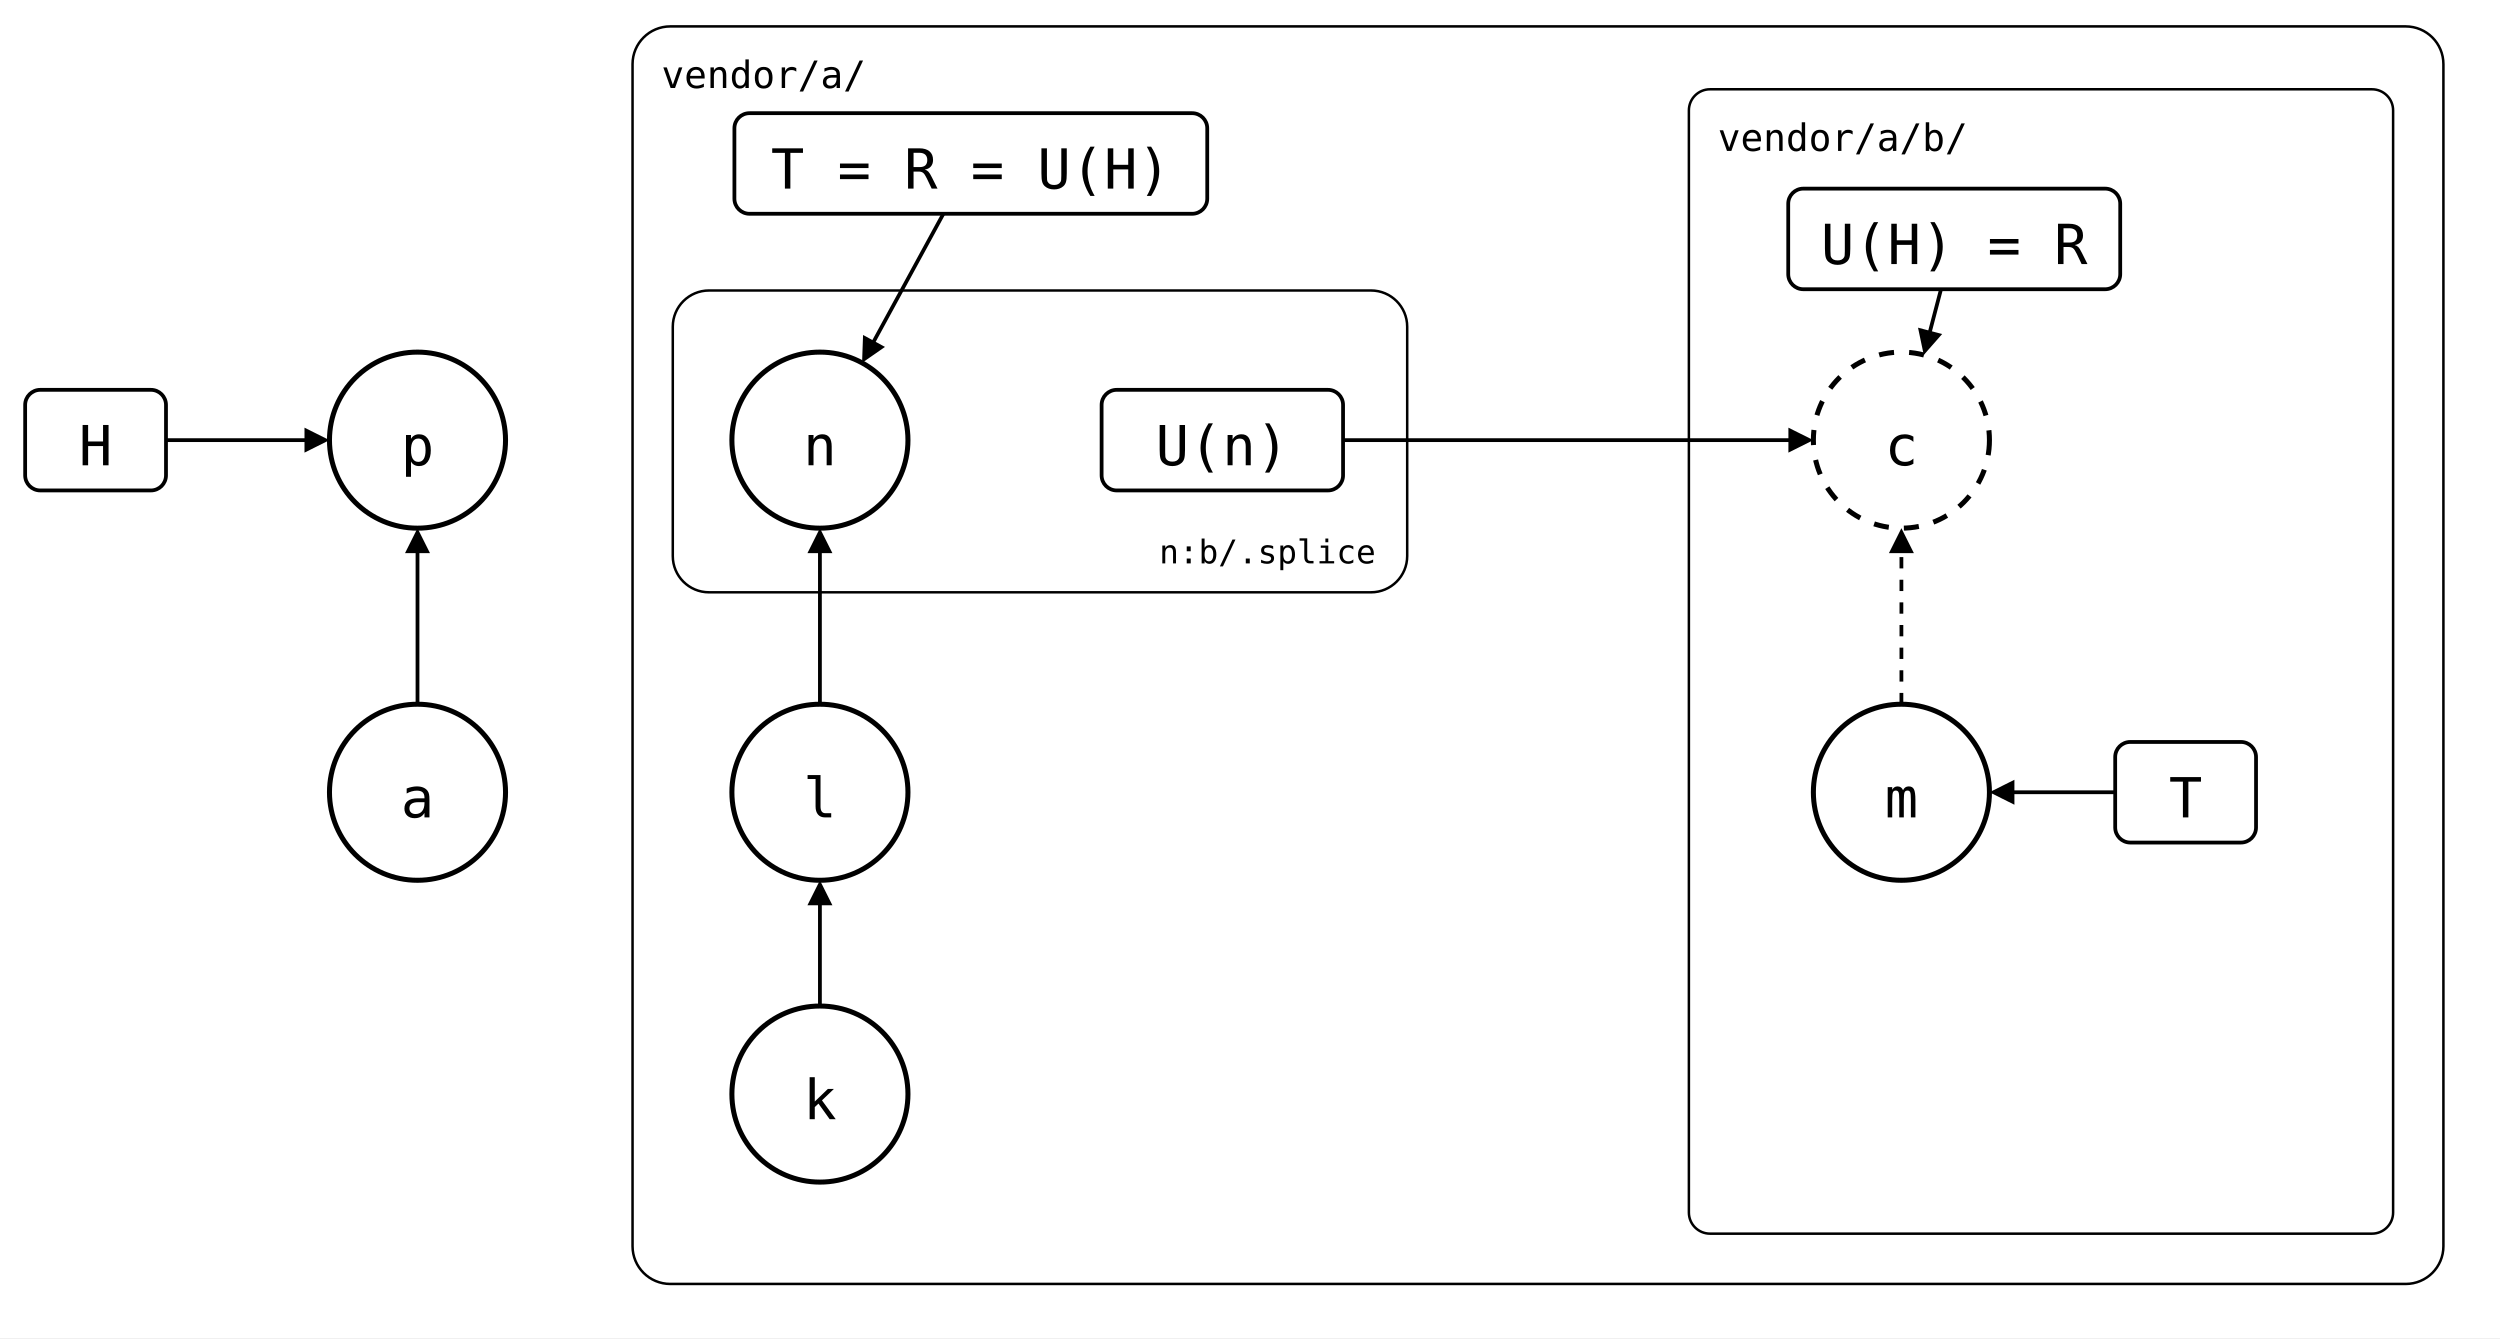
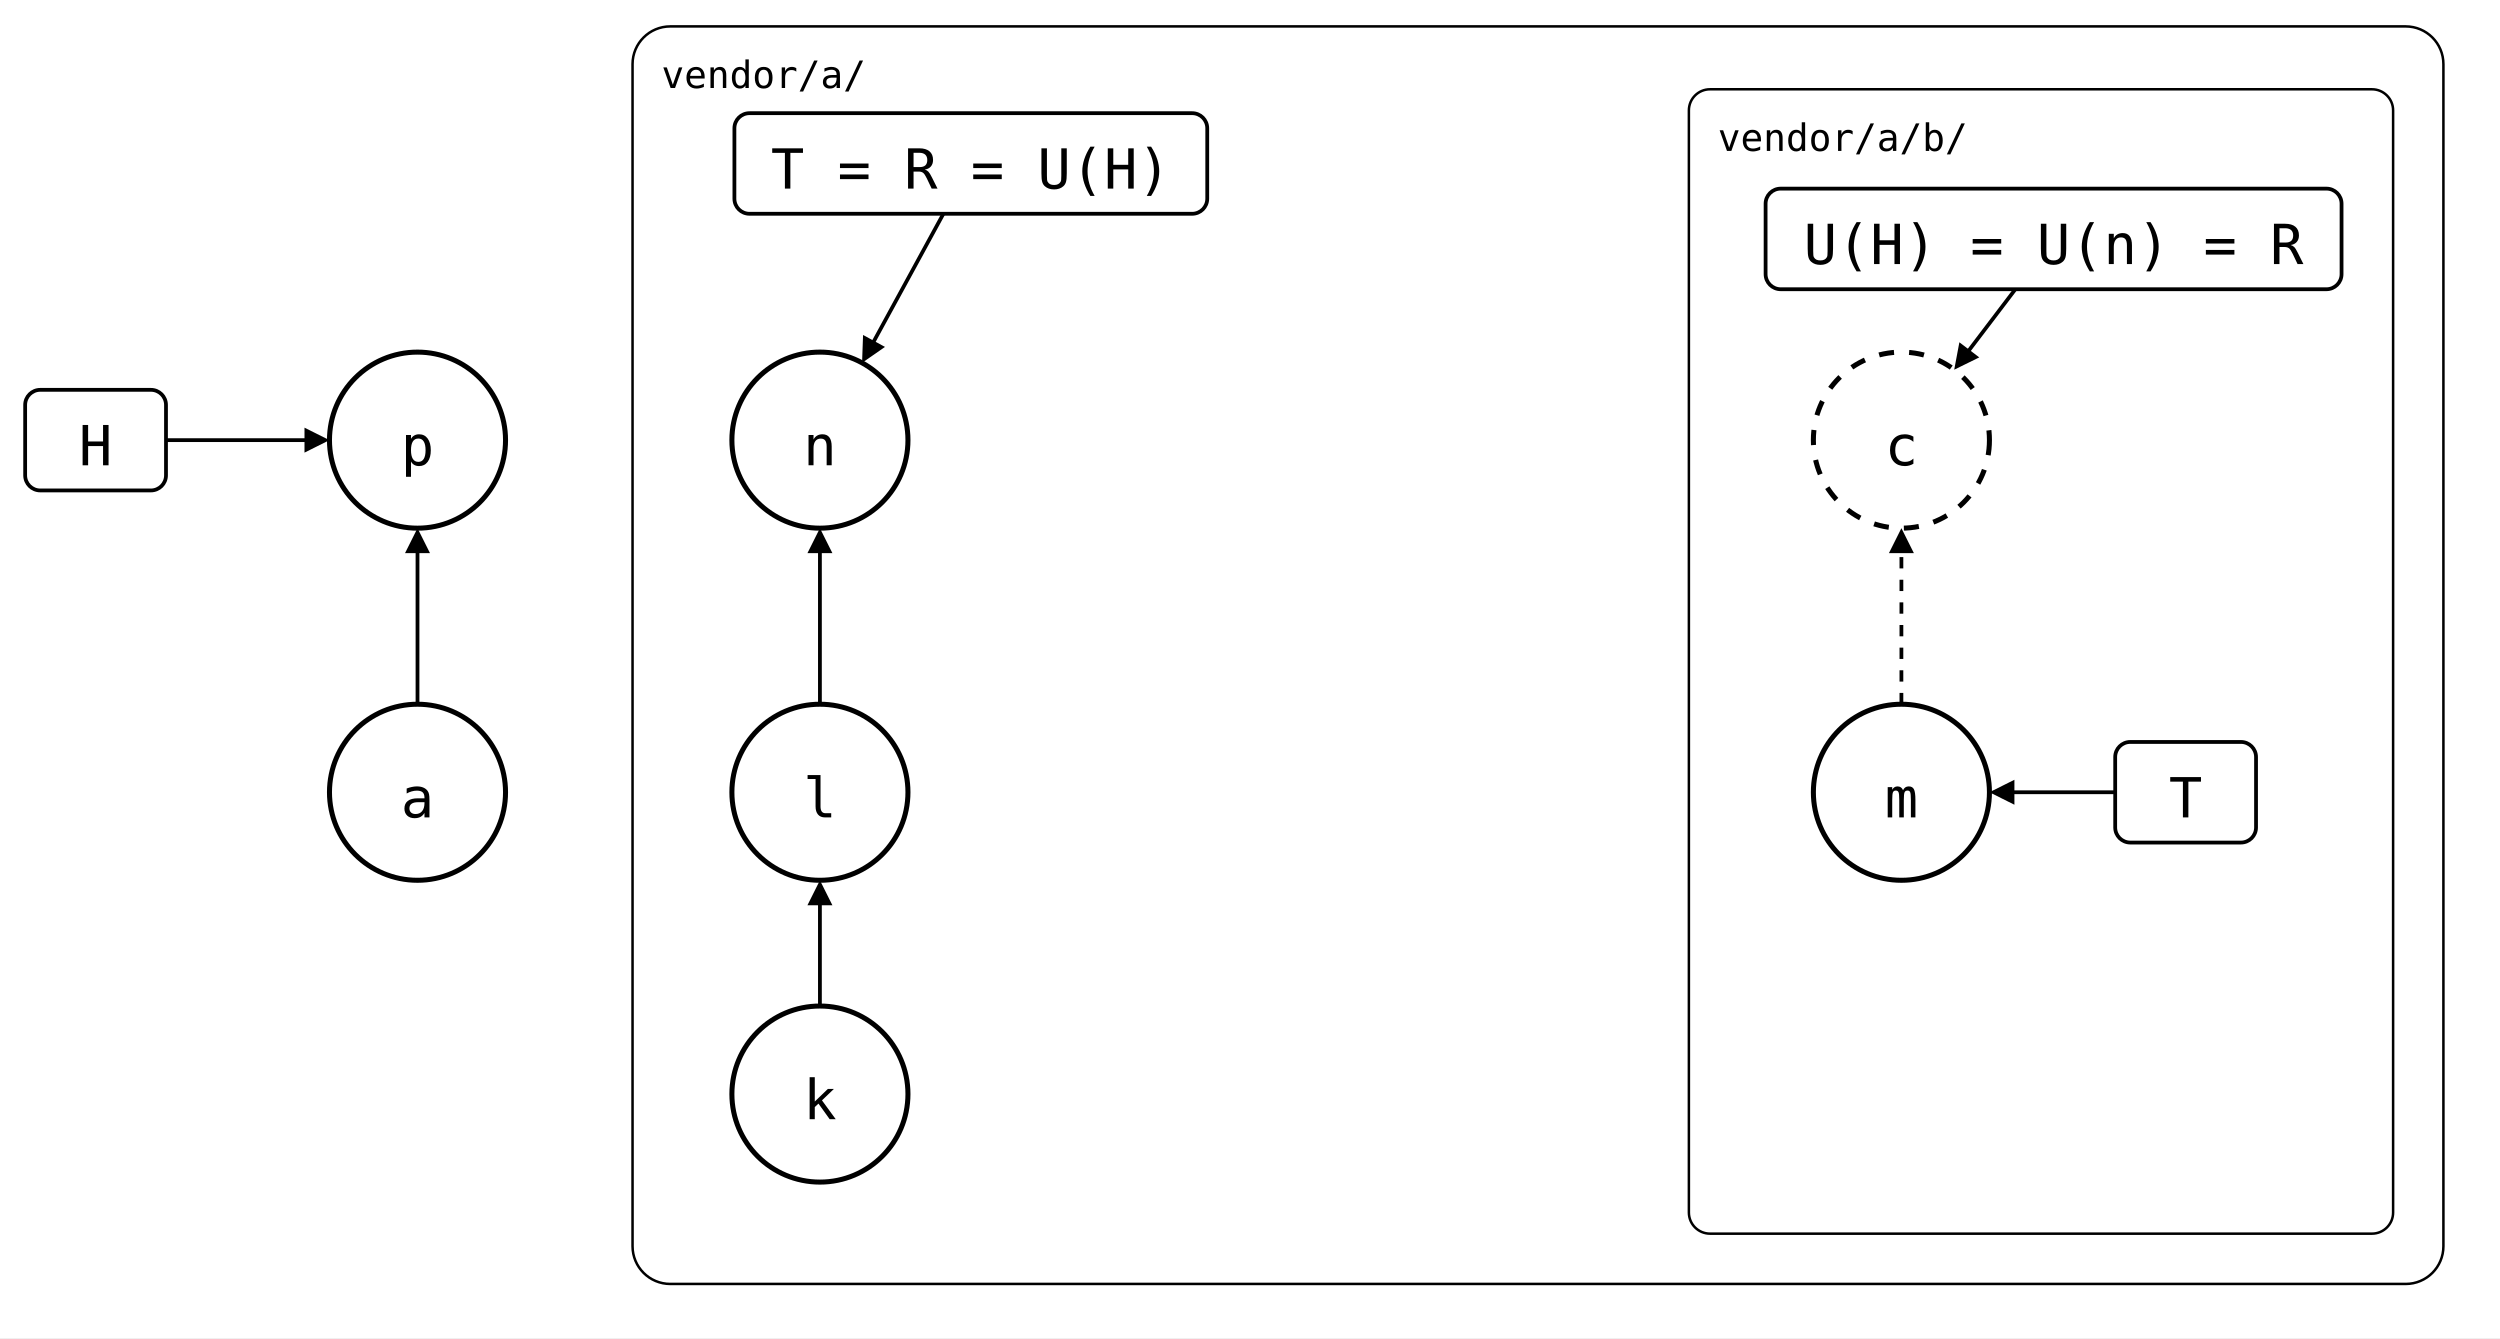
- <svg xmlns="http://www.w3.org/2000/svg" style="background: #ffffff; background-color: light-dark(#ffffff, #121212); color-scheme: light dark;" version="1.1" width="994px" height="532px" viewBox="0 0 994 532" id="ge-svg-H1mGq4w8-m_4WlPRr5qp" content="&lt;mxfile host=&quot;Electron&quot;&gt;&#10;  &lt;diagram name=&quot;dropped-below&quot; id=&quot;dropped-below&quot;&gt;&#10;    &lt;mxGraphModel grid=&quot;0&quot; gridSize=&quot;10&quot; guides=&quot;1&quot; tooltips=&quot;1&quot; connect=&quot;1&quot; arrows=&quot;1&quot; fold=&quot;0&quot; page=&quot;0&quot; pageScale=&quot;1&quot; pageWidth=&quot;850&quot; pageHeight=&quot;1100&quot; background=&quot;#ffffff&quot; math=&quot;0&quot; shadow=&quot;0&quot;&gt;&#10;      &lt;root&gt;&#10;        &lt;mxCell id=&quot;0&quot; /&gt;&#10;        &lt;mxCell id=&quot;1&quot; parent=&quot;0&quot; /&gt;&#10;        &lt;mxCell id=&quot;lane_a&quot; parent=&quot;1&quot; style=&quot;rounded=1;arcSize=3;fillColor=none;strokeWidth=1;fontSize=15;verticalAlign=top;align=left;spacingLeft=10;spacingTop=4;fontFamily=Roboto Mono,monospace;&quot; value=&quot;vendor/a/&quot; vertex=&quot;1&quot;&gt;&#10;          &lt;mxGeometry height=&quot;500&quot; width=&quot;720&quot; x=&quot;230&quot; y=&quot;20&quot; as=&quot;geometry&quot; /&gt;&#10;        &lt;/mxCell&gt;&#10;        &lt;mxCell id=&quot;lane_b&quot; parent=&quot;1&quot; style=&quot;rounded=1;arcSize=3;fillColor=none;strokeWidth=1;fontSize=15;verticalAlign=top;align=left;spacingLeft=10;spacingTop=4;fontFamily=Roboto Mono,monospace;&quot; value=&quot;vendor/a/b/&quot; vertex=&quot;1&quot;&gt;&#10;          &lt;mxGeometry height=&quot;455&quot; width=&quot;280&quot; x=&quot;650&quot; y=&quot;45&quot; as=&quot;geometry&quot; /&gt;&#10;        &lt;/mxCell&gt;&#10;        &lt;mxCell id=&quot;frame_n&quot; parent=&quot;1&quot; style=&quot;rounded=1;arcSize=12;fillColor=none;strokeWidth=1;fontSize=13;verticalAlign=bottom;spacingBottom=6;spacingLeft=10;spacingRight=10;fontFamily=Roboto Mono,monospace;align=right;&quot; value=&quot;n:b/.splice&quot; vertex=&quot;1&quot;&gt;&#10;          &lt;mxGeometry height=&quot;120&quot; width=&quot;292&quot; x=&quot;246&quot; y=&quot;125&quot; as=&quot;geometry&quot; /&gt;&#10;        &lt;/mxCell&gt;&#10;        &lt;mxCell id=&quot;a&quot; parent=&quot;1&quot; style=&quot;ellipse;aspect=fixed;strokeWidth=2;fontSize=22;fontFamily=Roboto Mono,monospace;&quot; value=&quot;a&quot; vertex=&quot;1&quot;&gt;&#10;          &lt;mxGeometry height=&quot;70&quot; width=&quot;70&quot; x=&quot;110&quot; y=&quot;290&quot; as=&quot;geometry&quot; /&gt;&#10;        &lt;/mxCell&gt;&#10;        &lt;mxCell id=&quot;p&quot; parent=&quot;1&quot; style=&quot;ellipse;aspect=fixed;strokeWidth=2;fontSize=22;fontFamily=Roboto Mono,monospace;&quot; value=&quot;p&quot; vertex=&quot;1&quot;&gt;&#10;          &lt;mxGeometry height=&quot;70&quot; width=&quot;70&quot; x=&quot;110&quot; y=&quot;150&quot; as=&quot;geometry&quot; /&gt;&#10;        &lt;/mxCell&gt;&#10;        &lt;mxCell id=&quot;k&quot; parent=&quot;1&quot; style=&quot;ellipse;aspect=fixed;strokeWidth=2;fontSize=22;fontFamily=Roboto Mono,monospace;&quot; value=&quot;k&quot; vertex=&quot;1&quot;&gt;&#10;          &lt;mxGeometry height=&quot;70&quot; width=&quot;70&quot; x=&quot;270&quot; y=&quot;410&quot; as=&quot;geometry&quot; /&gt;&#10;        &lt;/mxCell&gt;&#10;        &lt;mxCell id=&quot;l&quot; parent=&quot;1&quot; style=&quot;ellipse;aspect=fixed;strokeWidth=2;fontSize=22;fontFamily=Roboto Mono,monospace;&quot; value=&quot;l&quot; vertex=&quot;1&quot;&gt;&#10;          &lt;mxGeometry height=&quot;70&quot; width=&quot;70&quot; x=&quot;270&quot; y=&quot;290&quot; as=&quot;geometry&quot; /&gt;&#10;        &lt;/mxCell&gt;&#10;        &lt;mxCell id=&quot;n&quot; parent=&quot;1&quot; style=&quot;ellipse;aspect=fixed;strokeWidth=2;fontSize=22;fontFamily=Roboto Mono,monospace;&quot; value=&quot;n&quot; vertex=&quot;1&quot;&gt;&#10;          &lt;mxGeometry height=&quot;70&quot; width=&quot;70&quot; x=&quot;270&quot; y=&quot;150&quot; as=&quot;geometry&quot; /&gt;&#10;        &lt;/mxCell&gt;&#10;        &lt;mxCell id=&quot;m&quot; parent=&quot;1&quot; style=&quot;ellipse;aspect=fixed;strokeWidth=2;fontSize=22;fontFamily=Roboto Mono,monospace;&quot; value=&quot;m&quot; vertex=&quot;1&quot;&gt;&#10;          &lt;mxGeometry height=&quot;70&quot; width=&quot;70&quot; x=&quot;700&quot; y=&quot;290&quot; as=&quot;geometry&quot; /&gt;&#10;        &lt;/mxCell&gt;&#10;        &lt;mxCell id=&quot;c&quot; parent=&quot;1&quot; style=&quot;ellipse;aspect=fixed;strokeWidth=2;fontSize=22;fontFamily=Roboto Mono,monospace;dashed=1;&quot; value=&quot;c&quot; vertex=&quot;1&quot;&gt;&#10;          &lt;mxGeometry height=&quot;70&quot; width=&quot;70&quot; x=&quot;700&quot; y=&quot;150&quot; as=&quot;geometry&quot; /&gt;&#10;        &lt;/mxCell&gt;&#10;        &lt;mxCell id=&quot;box0&quot; parent=&quot;1&quot; style=&quot;rounded=1;strokeWidth=1.5;fontSize=22;fontFamily=Roboto Mono,monospace;&quot; value=&quot;H&quot; vertex=&quot;1&quot;&gt;&#10;          &lt;mxGeometry height=&quot;40&quot; width=&quot;56&quot; x=&quot;-11&quot; y=&quot;165&quot; as=&quot;geometry&quot; /&gt;&#10;        &lt;/mxCell&gt;&#10;        &lt;mxCell id=&quot;box1&quot; parent=&quot;1&quot; style=&quot;rounded=1;strokeWidth=1.5;fontSize=22;fontFamily=Roboto Mono,monospace;&quot; value=&quot;T = R = U(H)&quot; vertex=&quot;1&quot;&gt;&#10;          &lt;mxGeometry height=&quot;40&quot; width=&quot;188&quot; x=&quot;271&quot; y=&quot;55&quot; as=&quot;geometry&quot; /&gt;&#10;        &lt;/mxCell&gt;&#10;        &lt;mxCell id=&quot;box2&quot; parent=&quot;1&quot; style=&quot;rounded=1;strokeWidth=1.5;fontSize=22;fontFamily=Roboto Mono,monospace;&quot; value=&quot;U(n)&quot; vertex=&quot;1&quot;&gt;&#10;          &lt;mxGeometry height=&quot;40&quot; width=&quot;96&quot; x=&quot;417&quot; y=&quot;165&quot; as=&quot;geometry&quot; /&gt;&#10;        &lt;/mxCell&gt;&#10;        &lt;mxCell id=&quot;box3&quot; parent=&quot;1&quot; style=&quot;rounded=1;strokeWidth=1.5;fontSize=22;fontFamily=Roboto Mono,monospace;&quot; value=&quot;U(H) = R&quot; vertex=&quot;1&quot;&gt;&#10;          &lt;mxGeometry height=&quot;40&quot; width=&quot;132&quot; x=&quot;690&quot; y=&quot;85&quot; as=&quot;geometry&quot; /&gt;&#10;        &lt;/mxCell&gt;&#10;        &lt;mxCell id=&quot;box4&quot; parent=&quot;1&quot; style=&quot;rounded=1;strokeWidth=1.5;fontSize=22;fontFamily=Roboto Mono,monospace;&quot; value=&quot;T&quot; vertex=&quot;1&quot;&gt;&#10;          &lt;mxGeometry height=&quot;40&quot; width=&quot;56&quot; x=&quot;820&quot; y=&quot;305&quot; as=&quot;geometry&quot; /&gt;&#10;        &lt;/mxCell&gt;&#10;        &lt;mxCell id=&quot;e0&quot; edge=&quot;1&quot; parent=&quot;1&quot; source=&quot;a&quot; style=&quot;endArrow=block;endFill=1;html=1;strokeWidth=1.5;rounded=0;&quot; target=&quot;p&quot;&gt;&#10;          &lt;mxGeometry relative=&quot;1&quot; as=&quot;geometry&quot; /&gt;&#10;        &lt;/mxCell&gt;&#10;        &lt;mxCell id=&quot;e1&quot; edge=&quot;1&quot; parent=&quot;1&quot; source=&quot;k&quot; style=&quot;endArrow=block;endFill=1;html=1;strokeWidth=1.5;rounded=0;&quot; target=&quot;l&quot;&gt;&#10;          &lt;mxGeometry relative=&quot;1&quot; as=&quot;geometry&quot; /&gt;&#10;        &lt;/mxCell&gt;&#10;        &lt;mxCell id=&quot;e2&quot; edge=&quot;1&quot; parent=&quot;1&quot; source=&quot;l&quot; style=&quot;endArrow=block;endFill=1;html=1;strokeWidth=1.5;rounded=0;&quot; target=&quot;n&quot;&gt;&#10;          &lt;mxGeometry relative=&quot;1&quot; as=&quot;geometry&quot; /&gt;&#10;        &lt;/mxCell&gt;&#10;        &lt;mxCell id=&quot;e3&quot; edge=&quot;1&quot; parent=&quot;1&quot; source=&quot;m&quot; style=&quot;endArrow=block;endFill=1;html=1;strokeWidth=1.5;rounded=0;dashed=1;&quot; target=&quot;c&quot;&gt;&#10;          &lt;mxGeometry relative=&quot;1&quot; as=&quot;geometry&quot; /&gt;&#10;        &lt;/mxCell&gt;&#10;        &lt;mxCell id=&quot;e4&quot; edge=&quot;1&quot; parent=&quot;1&quot; source=&quot;box0&quot; style=&quot;endArrow=block;endFill=1;html=1;strokeWidth=1.5;rounded=0;&quot; target=&quot;p&quot;&gt;&#10;          &lt;mxGeometry relative=&quot;1&quot; as=&quot;geometry&quot; /&gt;&#10;        &lt;/mxCell&gt;&#10;        &lt;mxCell id=&quot;e5&quot; edge=&quot;1&quot; parent=&quot;1&quot; source=&quot;box1&quot; style=&quot;endArrow=block;endFill=1;html=1;strokeWidth=1.5;rounded=0;&quot; target=&quot;n&quot;&gt;&#10;          &lt;mxGeometry relative=&quot;1&quot; as=&quot;geometry&quot; /&gt;&#10;        &lt;/mxCell&gt;&#10;        &lt;mxCell id=&quot;e6&quot; edge=&quot;1&quot; parent=&quot;1&quot; source=&quot;box2&quot; style=&quot;endArrow=block;endFill=1;html=1;strokeWidth=1.5;rounded=0;&quot; target=&quot;c&quot;&gt;&#10;          &lt;mxGeometry relative=&quot;1&quot; as=&quot;geometry&quot; /&gt;&#10;        &lt;/mxCell&gt;&#10;        &lt;mxCell id=&quot;e7&quot; edge=&quot;1&quot; parent=&quot;1&quot; source=&quot;box3&quot; style=&quot;endArrow=block;endFill=1;html=1;strokeWidth=1.5;rounded=0;&quot; target=&quot;c&quot;&gt;&#10;          &lt;mxGeometry relative=&quot;1&quot; as=&quot;geometry&quot; /&gt;&#10;        &lt;/mxCell&gt;&#10;        &lt;mxCell id=&quot;e8&quot; edge=&quot;1&quot; parent=&quot;1&quot; source=&quot;box4&quot; style=&quot;endArrow=block;endFill=1;html=1;strokeWidth=1.5;rounded=0;&quot; target=&quot;m&quot;&gt;&#10;          &lt;mxGeometry relative=&quot;1&quot; as=&quot;geometry&quot; /&gt;&#10;        &lt;/mxCell&gt;&#10;      &lt;/root&gt;&#10;    &lt;/mxGraphModel&gt;&#10;  &lt;/diagram&gt;&#10;&lt;/mxfile&gt;&#10;">
-   <style type="text/css">@supports (color: light-dark(#000, #fff)) { #ge-svg-H1mGq4w8-m_4WlPRr5qp { --ge-adaptive-bg: light-dark(#ffffff, var(--ge-dark-color, #121212)); } }</style>
+ <svg xmlns="http://www.w3.org/2000/svg" style="background: #ffffff; background-color: light-dark(#ffffff, #121212); color-scheme: light dark;" version="1.1" width="994px" height="532px" viewBox="0 0 994 532" id="ge-svg-4dczmZAOKQWr54X44VPQ" content="&lt;mxfile host=&quot;Electron&quot;&gt;&#10;  &lt;diagram name=&quot;dropped-below&quot; id=&quot;dropped-below&quot;&gt;&#10;    &lt;mxGraphModel grid=&quot;0&quot; gridSize=&quot;10&quot; guides=&quot;1&quot; tooltips=&quot;1&quot; connect=&quot;1&quot; arrows=&quot;1&quot; fold=&quot;0&quot; page=&quot;0&quot; pageScale=&quot;1&quot; pageWidth=&quot;850&quot; pageHeight=&quot;1100&quot; background=&quot;#ffffff&quot; math=&quot;0&quot; shadow=&quot;0&quot;&gt;&#10;      &lt;root&gt;&#10;        &lt;mxCell id=&quot;0&quot; /&gt;&#10;        &lt;mxCell id=&quot;1&quot; parent=&quot;0&quot; /&gt;&#10;        &lt;mxCell id=&quot;lane_a&quot; parent=&quot;1&quot; style=&quot;rounded=1;arcSize=3;fillColor=none;strokeWidth=1;fontSize=15;verticalAlign=top;align=left;spacingLeft=10;spacingTop=4;fontFamily=Roboto Mono,monospace;&quot; value=&quot;vendor/a/&quot; vertex=&quot;1&quot;&gt;&#10;          &lt;mxGeometry height=&quot;500&quot; width=&quot;720&quot; x=&quot;230&quot; y=&quot;20&quot; as=&quot;geometry&quot; /&gt;&#10;        &lt;/mxCell&gt;&#10;        &lt;mxCell id=&quot;lane_b&quot; parent=&quot;1&quot; style=&quot;rounded=1;arcSize=3;fillColor=none;strokeWidth=1;fontSize=15;verticalAlign=top;align=left;spacingLeft=10;spacingTop=4;fontFamily=Roboto Mono,monospace;&quot; value=&quot;vendor/a/b/&quot; vertex=&quot;1&quot;&gt;&#10;          &lt;mxGeometry height=&quot;455&quot; width=&quot;280&quot; x=&quot;650&quot; y=&quot;45&quot; as=&quot;geometry&quot; /&gt;&#10;        &lt;/mxCell&gt;&#10;        &lt;mxCell id=&quot;a&quot; parent=&quot;1&quot; style=&quot;ellipse;aspect=fixed;strokeWidth=2;fontSize=22;fontFamily=Roboto Mono,monospace;&quot; value=&quot;a&quot; vertex=&quot;1&quot;&gt;&#10;          &lt;mxGeometry height=&quot;70&quot; width=&quot;70&quot; x=&quot;110&quot; y=&quot;290&quot; as=&quot;geometry&quot; /&gt;&#10;        &lt;/mxCell&gt;&#10;        &lt;mxCell id=&quot;p&quot; parent=&quot;1&quot; style=&quot;ellipse;aspect=fixed;strokeWidth=2;fontSize=22;fontFamily=Roboto Mono,monospace;&quot; value=&quot;p&quot; vertex=&quot;1&quot;&gt;&#10;          &lt;mxGeometry height=&quot;70&quot; width=&quot;70&quot; x=&quot;110&quot; y=&quot;150&quot; as=&quot;geometry&quot; /&gt;&#10;        &lt;/mxCell&gt;&#10;        &lt;mxCell id=&quot;k&quot; parent=&quot;1&quot; style=&quot;ellipse;aspect=fixed;strokeWidth=2;fontSize=22;fontFamily=Roboto Mono,monospace;&quot; value=&quot;k&quot; vertex=&quot;1&quot;&gt;&#10;          &lt;mxGeometry height=&quot;70&quot; width=&quot;70&quot; x=&quot;270&quot; y=&quot;410&quot; as=&quot;geometry&quot; /&gt;&#10;        &lt;/mxCell&gt;&#10;        &lt;mxCell id=&quot;l&quot; parent=&quot;1&quot; style=&quot;ellipse;aspect=fixed;strokeWidth=2;fontSize=22;fontFamily=Roboto Mono,monospace;&quot; value=&quot;l&quot; vertex=&quot;1&quot;&gt;&#10;          &lt;mxGeometry height=&quot;70&quot; width=&quot;70&quot; x=&quot;270&quot; y=&quot;290&quot; as=&quot;geometry&quot; /&gt;&#10;        &lt;/mxCell&gt;&#10;        &lt;mxCell id=&quot;n&quot; parent=&quot;1&quot; style=&quot;ellipse;aspect=fixed;strokeWidth=2;fontSize=22;fontFamily=Roboto Mono,monospace;&quot; value=&quot;n&quot; vertex=&quot;1&quot;&gt;&#10;          &lt;mxGeometry height=&quot;70&quot; width=&quot;70&quot; x=&quot;270&quot; y=&quot;150&quot; as=&quot;geometry&quot; /&gt;&#10;        &lt;/mxCell&gt;&#10;        &lt;mxCell id=&quot;m&quot; parent=&quot;1&quot; style=&quot;ellipse;aspect=fixed;strokeWidth=2;fontSize=22;fontFamily=Roboto Mono,monospace;&quot; value=&quot;m&quot; vertex=&quot;1&quot;&gt;&#10;          &lt;mxGeometry height=&quot;70&quot; width=&quot;70&quot; x=&quot;700&quot; y=&quot;290&quot; as=&quot;geometry&quot; /&gt;&#10;        &lt;/mxCell&gt;&#10;        &lt;mxCell id=&quot;c&quot; parent=&quot;1&quot; style=&quot;ellipse;aspect=fixed;strokeWidth=2;fontSize=22;fontFamily=Roboto Mono,monospace;dashed=1;&quot; value=&quot;c&quot; vertex=&quot;1&quot;&gt;&#10;          &lt;mxGeometry height=&quot;70&quot; width=&quot;70&quot; x=&quot;700&quot; y=&quot;150&quot; as=&quot;geometry&quot; /&gt;&#10;        &lt;/mxCell&gt;&#10;        &lt;mxCell id=&quot;box0&quot; parent=&quot;1&quot; style=&quot;rounded=1;strokeWidth=1.5;fontSize=22;fontFamily=Roboto Mono,monospace;&quot; value=&quot;H&quot; vertex=&quot;1&quot;&gt;&#10;          &lt;mxGeometry height=&quot;40&quot; width=&quot;56&quot; x=&quot;-11&quot; y=&quot;165&quot; as=&quot;geometry&quot; /&gt;&#10;        &lt;/mxCell&gt;&#10;        &lt;mxCell id=&quot;box1&quot; parent=&quot;1&quot; style=&quot;rounded=1;strokeWidth=1.5;fontSize=22;fontFamily=Roboto Mono,monospace;&quot; value=&quot;T = R = U(H)&quot; vertex=&quot;1&quot;&gt;&#10;          &lt;mxGeometry height=&quot;40&quot; width=&quot;188&quot; x=&quot;271&quot; y=&quot;55&quot; as=&quot;geometry&quot; /&gt;&#10;        &lt;/mxCell&gt;&#10;        &lt;mxCell id=&quot;box3&quot; parent=&quot;1&quot; style=&quot;rounded=1;strokeWidth=1.5;fontSize=22;fontFamily=Roboto Mono,monospace;&quot; value=&quot;U(H) = U(n) = R&quot; vertex=&quot;1&quot;&gt;&#10;          &lt;mxGeometry height=&quot;40&quot; width=&quot;229&quot; x=&quot;681&quot; y=&quot;85&quot; as=&quot;geometry&quot; /&gt;&#10;        &lt;/mxCell&gt;&#10;        &lt;mxCell id=&quot;box4&quot; parent=&quot;1&quot; style=&quot;rounded=1;strokeWidth=1.5;fontSize=22;fontFamily=Roboto Mono,monospace;&quot; value=&quot;T&quot; vertex=&quot;1&quot;&gt;&#10;          &lt;mxGeometry height=&quot;40&quot; width=&quot;56&quot; x=&quot;820&quot; y=&quot;305&quot; as=&quot;geometry&quot; /&gt;&#10;        &lt;/mxCell&gt;&#10;        &lt;mxCell id=&quot;e0&quot; edge=&quot;1&quot; parent=&quot;1&quot; source=&quot;a&quot; style=&quot;endArrow=block;endFill=1;html=1;strokeWidth=1.5;rounded=0;&quot; target=&quot;p&quot;&gt;&#10;          &lt;mxGeometry relative=&quot;1&quot; as=&quot;geometry&quot; /&gt;&#10;        &lt;/mxCell&gt;&#10;        &lt;mxCell id=&quot;e1&quot; edge=&quot;1&quot; parent=&quot;1&quot; source=&quot;k&quot; style=&quot;endArrow=block;endFill=1;html=1;strokeWidth=1.5;rounded=0;&quot; target=&quot;l&quot;&gt;&#10;          &lt;mxGeometry relative=&quot;1&quot; as=&quot;geometry&quot; /&gt;&#10;        &lt;/mxCell&gt;&#10;        &lt;mxCell id=&quot;e2&quot; edge=&quot;1&quot; parent=&quot;1&quot; source=&quot;l&quot; style=&quot;endArrow=block;endFill=1;html=1;strokeWidth=1.5;rounded=0;&quot; target=&quot;n&quot;&gt;&#10;          &lt;mxGeometry relative=&quot;1&quot; as=&quot;geometry&quot; /&gt;&#10;        &lt;/mxCell&gt;&#10;        &lt;mxCell id=&quot;e3&quot; edge=&quot;1&quot; parent=&quot;1&quot; source=&quot;m&quot; style=&quot;endArrow=block;endFill=1;html=1;strokeWidth=1.5;rounded=0;dashed=1;&quot; target=&quot;c&quot;&gt;&#10;          &lt;mxGeometry relative=&quot;1&quot; as=&quot;geometry&quot; /&gt;&#10;        &lt;/mxCell&gt;&#10;        &lt;mxCell id=&quot;e4&quot; edge=&quot;1&quot; parent=&quot;1&quot; source=&quot;box0&quot; style=&quot;endArrow=block;endFill=1;html=1;strokeWidth=1.5;rounded=0;&quot; target=&quot;p&quot;&gt;&#10;          &lt;mxGeometry relative=&quot;1&quot; as=&quot;geometry&quot; /&gt;&#10;        &lt;/mxCell&gt;&#10;        &lt;mxCell id=&quot;e5&quot; edge=&quot;1&quot; parent=&quot;1&quot; source=&quot;box1&quot; style=&quot;endArrow=block;endFill=1;html=1;strokeWidth=1.5;rounded=0;&quot; target=&quot;n&quot;&gt;&#10;          &lt;mxGeometry relative=&quot;1&quot; as=&quot;geometry&quot; /&gt;&#10;        &lt;/mxCell&gt;&#10;        &lt;mxCell id=&quot;e7&quot; edge=&quot;1&quot; parent=&quot;1&quot; source=&quot;box3&quot; style=&quot;endArrow=block;endFill=1;html=1;strokeWidth=1.5;rounded=0;&quot; target=&quot;c&quot;&gt;&#10;          &lt;mxGeometry relative=&quot;1&quot; as=&quot;geometry&quot; /&gt;&#10;        &lt;/mxCell&gt;&#10;        &lt;mxCell id=&quot;e8&quot; edge=&quot;1&quot; parent=&quot;1&quot; source=&quot;box4&quot; style=&quot;endArrow=block;endFill=1;html=1;strokeWidth=1.5;rounded=0;&quot; target=&quot;m&quot;&gt;&#10;          &lt;mxGeometry relative=&quot;1&quot; as=&quot;geometry&quot; /&gt;&#10;        &lt;/mxCell&gt;&#10;      &lt;/root&gt;&#10;    &lt;/mxGraphModel&gt;&#10;  &lt;/diagram&gt;&#10;&lt;/mxfile&gt;&#10;">
+   <style type="text/css">@supports (color: light-dark(#000, #fff)) { #ge-svg-4dczmZAOKQWr54X44VPQ { --ge-adaptive-bg: light-dark(#ffffff, var(--ge-dark-color, #121212)); } }</style>
  <defs />
  <rect fill="#ffffff" width="100%" height="100%" x="0" y="0" style="fill: light-dark(rgb(255, 255, 255), rgb(18, 18, 18));" />
  <g>
    <g data-cell-id="0">
      <g data-cell-id="1">
        <g data-cell-id="lane_a">
          <g transform="translate(0.5,0.5)">
            <rect x="251" y="10" width="720" height="500" rx="15" ry="15" fill="none" stroke="#000000" pointer-events="all" style="stroke: light-dark(rgb(0, 0, 0), rgb(255, 255, 255));" />
          </g>
          <g>
            <g fill="#000000" font-family="'Roboto Mono', monospace" text-anchor="start" font-size="15px" style="fill: light-dark(rgb(0, 0, 0), rgb(255, 255, 255));">
              <text x="263" y="35">vendor/a/</text>
            </g>
          </g>
        </g>
        <g data-cell-id="lane_b">
          <g transform="translate(0.5,0.5)">
            <rect x="671" y="35" width="280" height="455" rx="8.4" ry="8.4" fill="none" stroke="#000000" pointer-events="all" style="stroke: light-dark(rgb(0, 0, 0), rgb(255, 255, 255));" />
          </g>
          <g>
            <g fill="#000000" font-family="'Roboto Mono', monospace" text-anchor="start" font-size="15px" style="fill: light-dark(rgb(0, 0, 0), rgb(255, 255, 255));">
              <text x="683" y="60">vendor/a/b/</text>
-             </g>
-           </g>
-         </g>
-         <g data-cell-id="frame_n">
-           <g transform="translate(0.5,0.5)">
-             <rect x="267" y="115" width="292" height="120" rx="14.4" ry="14.4" fill="none" stroke="#000000" pointer-events="all" style="stroke: light-dark(rgb(0, 0, 0), rgb(255, 255, 255));" />
-           </g>
-           <g>
-             <g fill="#000000" font-family="'Roboto Mono', monospace" text-anchor="end" font-size="13px" style="fill: light-dark(rgb(0, 0, 0), rgb(255, 255, 255));">
-               <text x="547" y="224">n:b/.splice</text>
            </g>
          </g>
        </g>
        <g data-cell-id="a">
          <g>
            <ellipse cx="166" cy="315" rx="35" ry="35" fill="#ffffff" stroke="#000000" stroke-width="2" pointer-events="all" style="fill: var(--ge-adaptive-bg, #ffffff); stroke: light-dark(rgb(0, 0, 0), rgb(255, 255, 255));" />
          </g>
          <g>
            <g fill="#000000" font-family="'Roboto Mono', monospace" text-anchor="middle" font-size="22px" style="fill: light-dark(rgb(0, 0, 0), rgb(255, 255, 255));">
              <text x="166" y="325">a</text>
            </g>
          </g>
        </g>
        <g data-cell-id="p">
          <g>
            <ellipse cx="166" cy="175" rx="35" ry="35" fill="#ffffff" stroke="#000000" stroke-width="2" pointer-events="all" style="fill: var(--ge-adaptive-bg, #ffffff); stroke: light-dark(rgb(0, 0, 0), rgb(255, 255, 255));" />
          </g>
          <g>
            <g fill="#000000" font-family="'Roboto Mono', monospace" text-anchor="middle" font-size="22px" style="fill: light-dark(rgb(0, 0, 0), rgb(255, 255, 255));">
              <text x="166" y="185">p</text>
            </g>
          </g>
        </g>
        <g data-cell-id="k">
          <g>
            <ellipse cx="326" cy="435" rx="35" ry="35" fill="#ffffff" stroke="#000000" stroke-width="2" pointer-events="all" style="fill: var(--ge-adaptive-bg, #ffffff); stroke: light-dark(rgb(0, 0, 0), rgb(255, 255, 255));" />
          </g>
          <g>
            <g fill="#000000" font-family="'Roboto Mono', monospace" text-anchor="middle" font-size="22px" style="fill: light-dark(rgb(0, 0, 0), rgb(255, 255, 255));">
              <text x="326" y="445">k</text>
            </g>
          </g>
        </g>
        <g data-cell-id="l">
          <g>
            <ellipse cx="326" cy="315" rx="35" ry="35" fill="#ffffff" stroke="#000000" stroke-width="2" pointer-events="all" style="fill: var(--ge-adaptive-bg, #ffffff); stroke: light-dark(rgb(0, 0, 0), rgb(255, 255, 255));" />
          </g>
          <g>
            <g fill="#000000" font-family="'Roboto Mono', monospace" text-anchor="middle" font-size="22px" style="fill: light-dark(rgb(0, 0, 0), rgb(255, 255, 255));">
              <text x="326" y="325">l</text>
            </g>
          </g>
        </g>
        <g data-cell-id="n">
          <g>
            <ellipse cx="326" cy="175" rx="35" ry="35" fill="#ffffff" stroke="#000000" stroke-width="2" pointer-events="all" style="fill: var(--ge-adaptive-bg, #ffffff); stroke: light-dark(rgb(0, 0, 0), rgb(255, 255, 255));" />
          </g>
          <g>
            <g fill="#000000" font-family="'Roboto Mono', monospace" text-anchor="middle" font-size="22px" style="fill: light-dark(rgb(0, 0, 0), rgb(255, 255, 255));">
              <text x="326" y="185">n</text>
            </g>
          </g>
        </g>
        <g data-cell-id="m">
          <g>
            <ellipse cx="756" cy="315" rx="35" ry="35" fill="#ffffff" stroke="#000000" stroke-width="2" pointer-events="all" style="fill: var(--ge-adaptive-bg, #ffffff); stroke: light-dark(rgb(0, 0, 0), rgb(255, 255, 255));" />
          </g>
          <g>
            <g fill="#000000" font-family="'Roboto Mono', monospace" text-anchor="middle" font-size="22px" style="fill: light-dark(rgb(0, 0, 0), rgb(255, 255, 255));">
              <text x="756" y="325">m</text>
            </g>
          </g>
        </g>
        <g data-cell-id="c">
          <g>
            <ellipse cx="756" cy="175" rx="35" ry="35" fill="#ffffff" stroke="#000000" stroke-width="2" stroke-dasharray="6 6" pointer-events="all" style="fill: var(--ge-adaptive-bg, #ffffff); stroke: light-dark(rgb(0, 0, 0), rgb(255, 255, 255));" />
          </g>
          <g>
            <g fill="#000000" font-family="'Roboto Mono', monospace" text-anchor="middle" font-size="22px" style="fill: light-dark(rgb(0, 0, 0), rgb(255, 255, 255));">
              <text x="756" y="185">c</text>
            </g>
          </g>
        </g>
        <g data-cell-id="box0">
          <g>
            <rect x="10" y="155" width="56" height="40" rx="6" ry="6" fill="#ffffff" stroke="#000000" stroke-width="1.5" pointer-events="all" style="fill: var(--ge-adaptive-bg, #ffffff); stroke: light-dark(rgb(0, 0, 0), rgb(255, 255, 255));" />
          </g>
          <g>
            <g fill="#000000" font-family="'Roboto Mono', monospace" text-anchor="middle" font-size="22px" style="fill: light-dark(rgb(0, 0, 0), rgb(255, 255, 255));">
              <text x="38" y="185">H</text>
            </g>
          </g>
        </g>
        <g data-cell-id="box1">
          <g>
            <rect x="292" y="45" width="188" height="40" rx="6" ry="6" fill="#ffffff" stroke="#000000" stroke-width="1.5" pointer-events="all" style="fill: var(--ge-adaptive-bg, #ffffff); stroke: light-dark(rgb(0, 0, 0), rgb(255, 255, 255));" />
          </g>
          <g>
            <g fill="#000000" font-family="'Roboto Mono', monospace" text-anchor="middle" font-size="22px" style="fill: light-dark(rgb(0, 0, 0), rgb(255, 255, 255));">
              <text x="386" y="75">T = R = U(H)</text>
            </g>
          </g>
        </g>
-         <g data-cell-id="box2">
+         <g data-cell-id="box3">
          <g>
-             <rect x="438" y="155" width="96" height="40" rx="6" ry="6" fill="#ffffff" stroke="#000000" stroke-width="1.5" pointer-events="all" style="fill: var(--ge-adaptive-bg, #ffffff); stroke: light-dark(rgb(0, 0, 0), rgb(255, 255, 255));" />
+             <rect x="702" y="75" width="229" height="40" rx="6" ry="6" fill="#ffffff" stroke="#000000" stroke-width="1.5" pointer-events="all" style="fill: var(--ge-adaptive-bg, #ffffff); stroke: light-dark(rgb(0, 0, 0), rgb(255, 255, 255));" />
          </g>
          <g>
            <g fill="#000000" font-family="'Roboto Mono', monospace" text-anchor="middle" font-size="22px" style="fill: light-dark(rgb(0, 0, 0), rgb(255, 255, 255));">
-               <text x="486" y="185">U(n)</text>
-             </g>
-           </g>
-         </g>
-         <g data-cell-id="box3">
-           <g>
-             <rect x="711" y="75" width="132" height="40" rx="6" ry="6" fill="#ffffff" stroke="#000000" stroke-width="1.5" pointer-events="all" style="fill: var(--ge-adaptive-bg, #ffffff); stroke: light-dark(rgb(0, 0, 0), rgb(255, 255, 255));" />
-           </g>
-           <g>
-             <g fill="#000000" font-family="'Roboto Mono', monospace" text-anchor="middle" font-size="22px" style="fill: light-dark(rgb(0, 0, 0), rgb(255, 255, 255));">
-               <text x="777" y="105">U(H) = R</text>
+               <text x="816.5" y="105">U(H) = U(n) = R</text>
            </g>
          </g>
        </g>
        <g data-cell-id="box4">
          <g>
            <rect x="841" y="295" width="56" height="40" rx="6" ry="6" fill="#ffffff" stroke="#000000" stroke-width="1.5" pointer-events="all" style="fill: var(--ge-adaptive-bg, #ffffff); stroke: light-dark(rgb(0, 0, 0), rgb(255, 255, 255));" />
          </g>
          <g>
            <g fill="#000000" font-family="'Roboto Mono', monospace" text-anchor="middle" font-size="22px" style="fill: light-dark(rgb(0, 0, 0), rgb(255, 255, 255));">
              <text x="869" y="325">T</text>
            </g>
          </g>
        </g>
        <g data-cell-id="e0">
          <g>
            <path d="M 166 280 L 166 219.18" fill="none" stroke="#000000" stroke-width="1.5" stroke-miterlimit="10" pointer-events="stroke" style="stroke: light-dark(rgb(0, 0, 0), rgb(255, 255, 255));" />
            <path d="M 166 211.68 L 169.75 219.18 L 162.25 219.18 Z" fill="#000000" stroke="#000000" stroke-width="1.5" stroke-miterlimit="10" pointer-events="all" style="fill: light-dark(rgb(0, 0, 0), rgb(255, 255, 255)); stroke: light-dark(rgb(0, 0, 0), rgb(255, 255, 255));" />
          </g>
        </g>
        <g data-cell-id="e1">
          <g>
            <path d="M 326 400 L 326 359.18" fill="none" stroke="#000000" stroke-width="1.5" stroke-miterlimit="10" pointer-events="stroke" style="stroke: light-dark(rgb(0, 0, 0), rgb(255, 255, 255));" />
            <path d="M 326 351.68 L 329.75 359.18 L 322.25 359.18 Z" fill="#000000" stroke="#000000" stroke-width="1.5" stroke-miterlimit="10" pointer-events="all" style="fill: light-dark(rgb(0, 0, 0), rgb(255, 255, 255)); stroke: light-dark(rgb(0, 0, 0), rgb(255, 255, 255));" />
          </g>
        </g>
        <g data-cell-id="e2">
          <g>
            <path d="M 326 280 L 326 219.18" fill="none" stroke="#000000" stroke-width="1.5" stroke-miterlimit="10" pointer-events="stroke" style="stroke: light-dark(rgb(0, 0, 0), rgb(255, 255, 255));" />
            <path d="M 326 211.68 L 329.75 219.18 L 322.25 219.18 Z" fill="#000000" stroke="#000000" stroke-width="1.5" stroke-miterlimit="10" pointer-events="all" style="fill: light-dark(rgb(0, 0, 0), rgb(255, 255, 255)); stroke: light-dark(rgb(0, 0, 0), rgb(255, 255, 255));" />
          </g>
        </g>
        <g data-cell-id="e3">
          <g>
            <path d="M 756 280 L 756 219.18" fill="none" stroke="#000000" stroke-width="1.5" stroke-miterlimit="10" stroke-dasharray="4.5 4.5" pointer-events="stroke" style="stroke: light-dark(rgb(0, 0, 0), rgb(255, 255, 255));" />
            <path d="M 756 211.68 L 759.75 219.18 L 752.25 219.18 Z" fill="#000000" stroke="#000000" stroke-width="1.5" stroke-miterlimit="10" pointer-events="all" style="fill: light-dark(rgb(0, 0, 0), rgb(255, 255, 255)); stroke: light-dark(rgb(0, 0, 0), rgb(255, 255, 255));" />
          </g>
        </g>
        <g data-cell-id="e4">
          <g>
            <path d="M 66 175 L 121.82 175" fill="none" stroke="#000000" stroke-width="1.5" stroke-miterlimit="10" pointer-events="stroke" style="stroke: light-dark(rgb(0, 0, 0), rgb(255, 255, 255));" />
            <path d="M 129.32 175 L 121.82 178.75 L 121.82 171.25 Z" fill="#000000" stroke="#000000" stroke-width="1.5" stroke-miterlimit="10" pointer-events="all" style="fill: light-dark(rgb(0, 0, 0), rgb(255, 255, 255)); stroke: light-dark(rgb(0, 0, 0), rgb(255, 255, 255));" />
          </g>
        </g>
        <g data-cell-id="e5">
          <g>
            <path d="M 375.09 85 L 347.15 136.22" fill="none" stroke="#000000" stroke-width="1.5" stroke-miterlimit="10" pointer-events="stroke" style="stroke: light-dark(rgb(0, 0, 0), rgb(255, 255, 255));" />
            <path d="M 343.56 142.8 L 343.86 134.42 L 350.45 138.01 Z" fill="#000000" stroke="#000000" stroke-width="1.5" stroke-miterlimit="10" pointer-events="all" style="fill: light-dark(rgb(0, 0, 0), rgb(255, 255, 255)); stroke: light-dark(rgb(0, 0, 0), rgb(255, 255, 255));" />
          </g>
        </g>
-         <g data-cell-id="e6">
-           <g>
-             <path d="M 534 175 L 711.82 175" fill="none" stroke="#000000" stroke-width="1.5" stroke-miterlimit="10" pointer-events="stroke" style="stroke: light-dark(rgb(0, 0, 0), rgb(255, 255, 255));" />
-             <path d="M 719.32 175 L 711.82 178.75 L 711.82 171.25 Z" fill="#000000" stroke="#000000" stroke-width="1.5" stroke-miterlimit="10" pointer-events="all" style="fill: light-dark(rgb(0, 0, 0), rgb(255, 255, 255)); stroke: light-dark(rgb(0, 0, 0), rgb(255, 255, 255));" />
-           </g>
-         </g>
        <g data-cell-id="e7">
          <g>
-             <path d="M 771.75 115 L 767.22 132.27" fill="none" stroke="#000000" stroke-width="1.5" stroke-miterlimit="10" pointer-events="stroke" style="stroke: light-dark(rgb(0, 0, 0), rgb(255, 255, 255));" />
-             <path d="M 765.31 139.52 L 763.59 131.32 L 770.84 133.22 Z" fill="#000000" stroke="#000000" stroke-width="1.5" stroke-miterlimit="10" pointer-events="all" style="fill: light-dark(rgb(0, 0, 0), rgb(255, 255, 255)); stroke: light-dark(rgb(0, 0, 0), rgb(255, 255, 255));" />
+             <path d="M 801.31 115 L 782.55 139.69" fill="none" stroke="#000000" stroke-width="1.5" stroke-miterlimit="10" pointer-events="stroke" style="stroke: light-dark(rgb(0, 0, 0), rgb(255, 255, 255));" />
+             <path d="M 778.01 145.66 L 779.56 137.42 L 785.54 141.96 Z" fill="#000000" stroke="#000000" stroke-width="1.5" stroke-miterlimit="10" pointer-events="all" style="fill: light-dark(rgb(0, 0, 0), rgb(255, 255, 255)); stroke: light-dark(rgb(0, 0, 0), rgb(255, 255, 255));" />
          </g>
        </g>
        <g data-cell-id="e8">
          <g>
            <path d="M 841 315 L 800.18 315" fill="none" stroke="#000000" stroke-width="1.5" stroke-miterlimit="10" pointer-events="stroke" style="stroke: light-dark(rgb(0, 0, 0), rgb(255, 255, 255));" />
            <path d="M 792.68 315 L 800.18 311.25 L 800.18 318.75 Z" fill="#000000" stroke="#000000" stroke-width="1.5" stroke-miterlimit="10" pointer-events="all" style="fill: light-dark(rgb(0, 0, 0), rgb(255, 255, 255)); stroke: light-dark(rgb(0, 0, 0), rgb(255, 255, 255));" />
          </g>
        </g>
      </g>
    </g>
  </g>
</svg>
